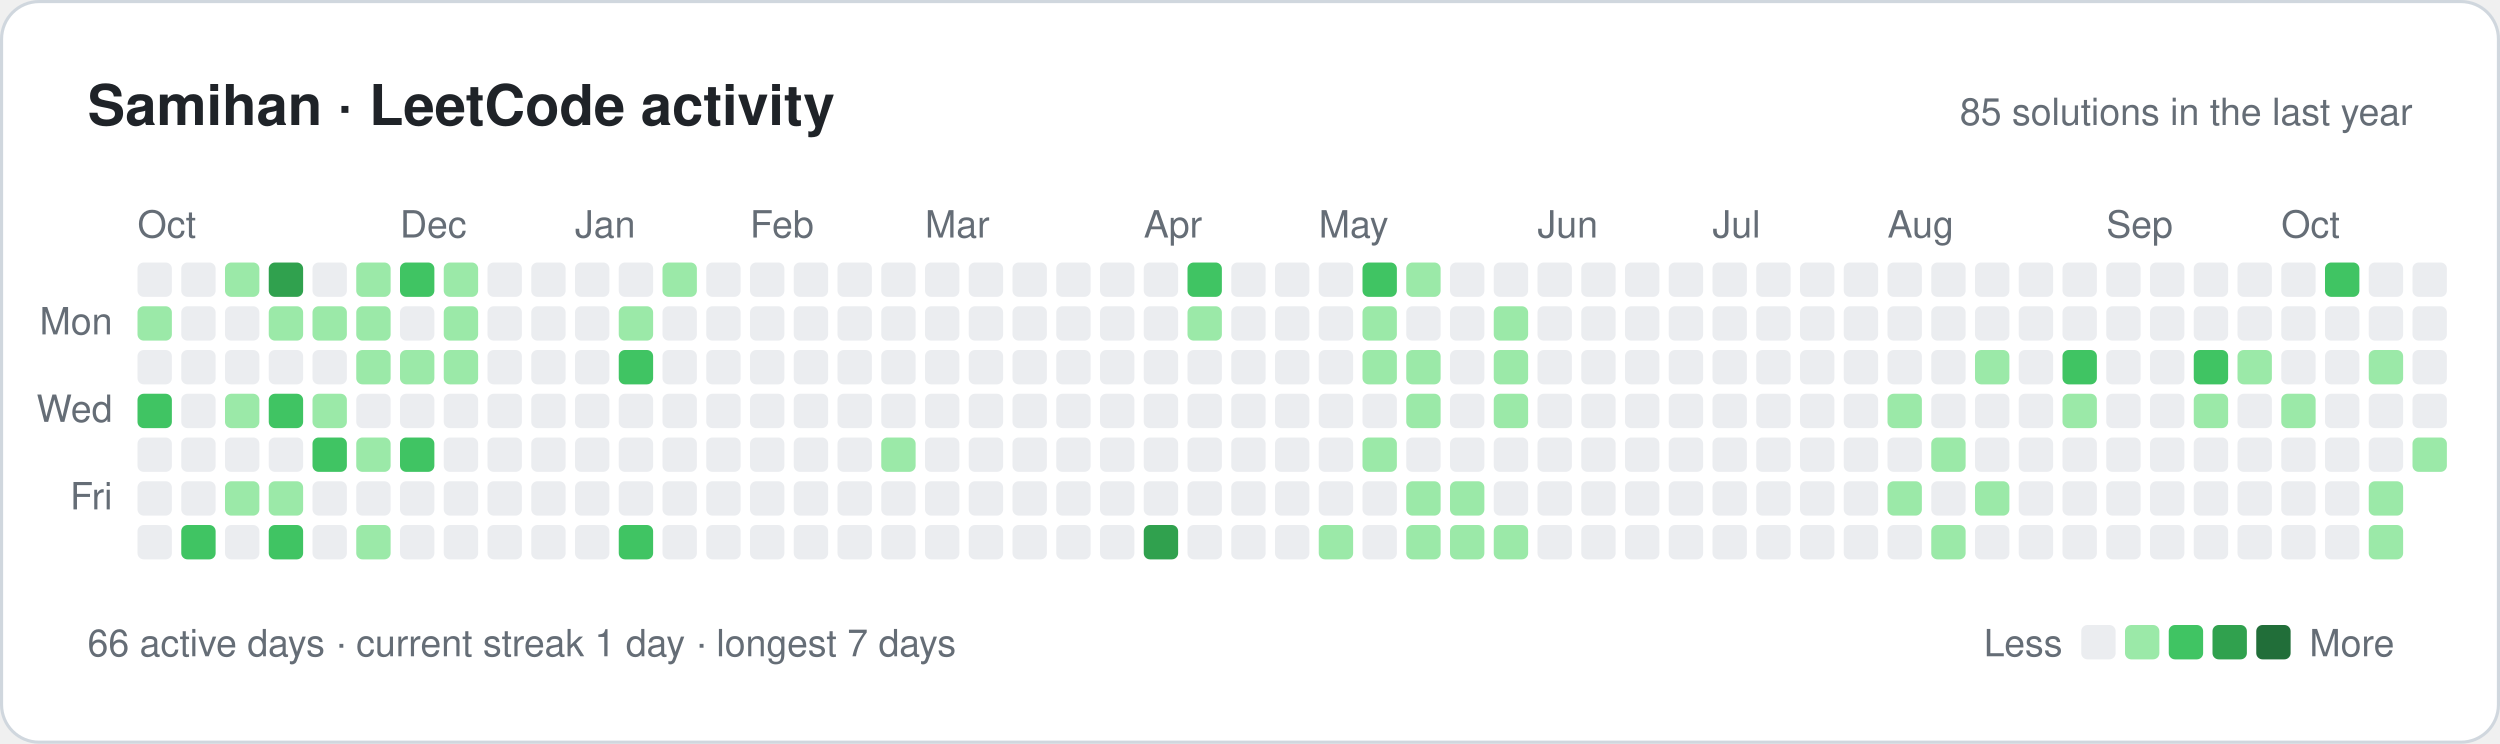
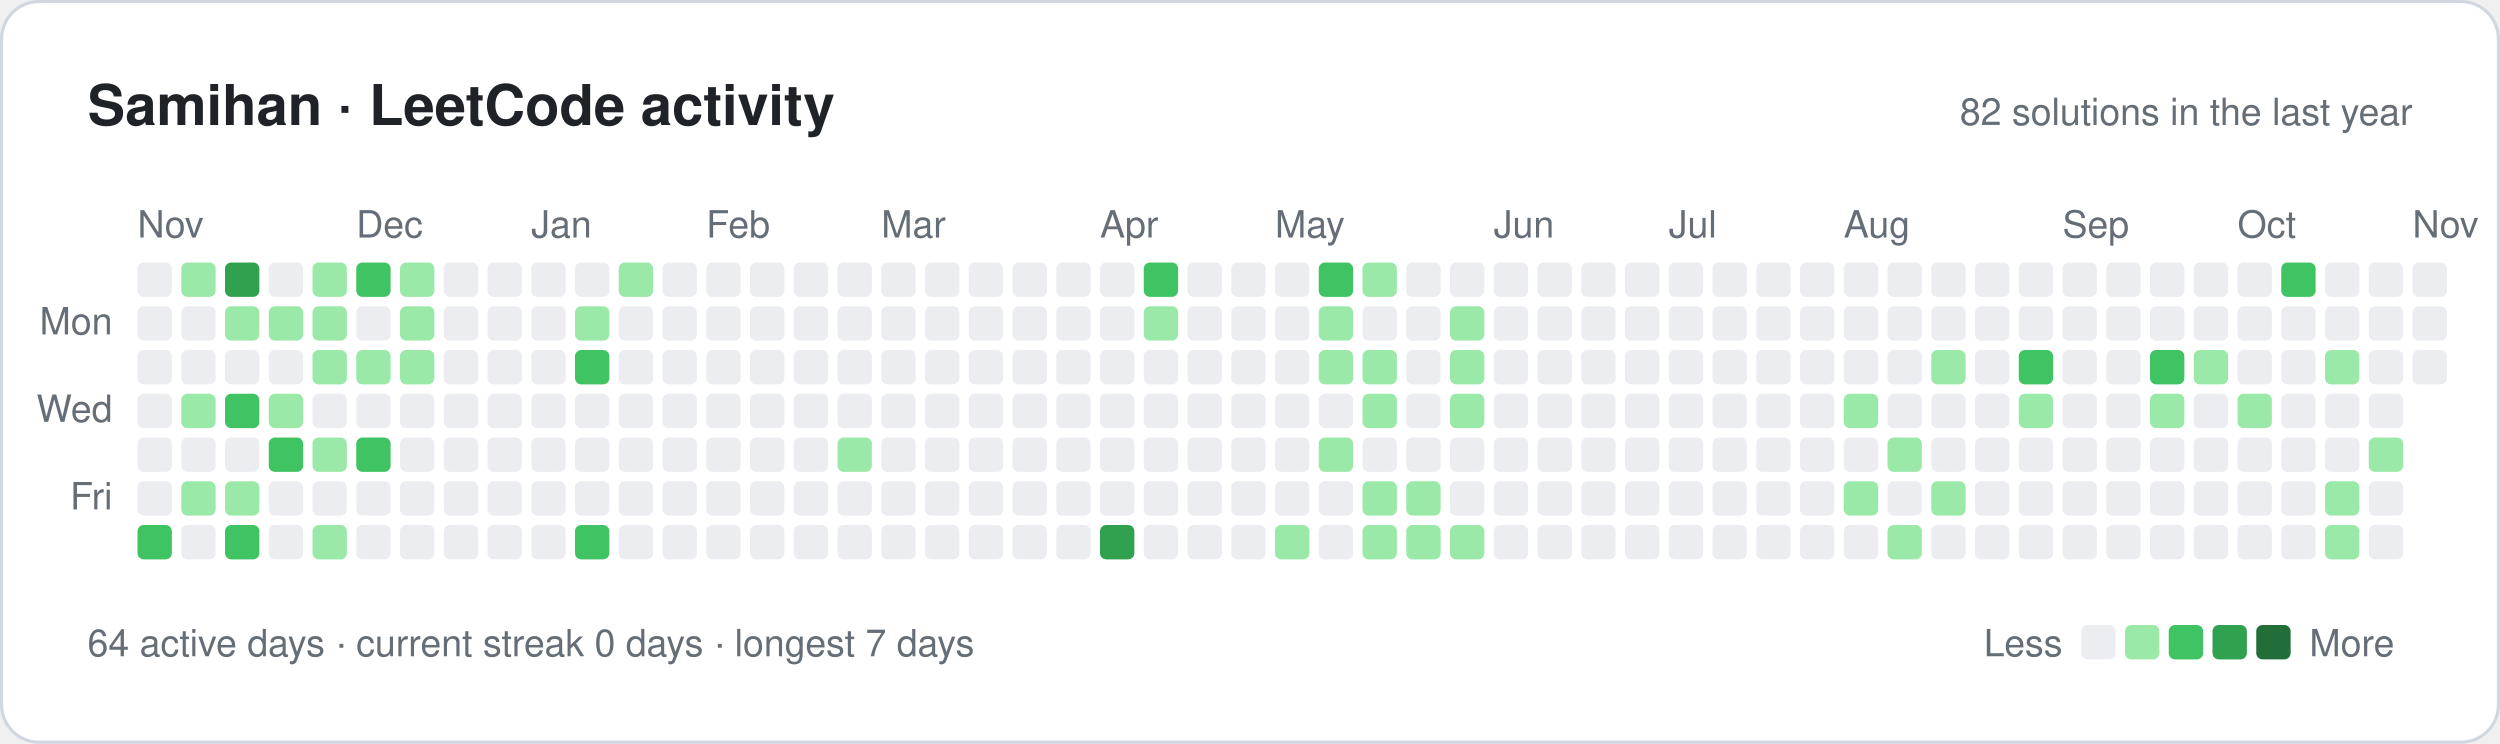
<svg xmlns="http://www.w3.org/2000/svg" width="800" height="238" viewBox="0 0 800 238" font-family="-apple-system,BlinkMacSystemFont,'Segoe UI',Helvetica,Arial,sans-serif" role="img" aria-labelledby="t">
  <style>
.bg{fill:#ffffff;stroke:#d0d7de}.title{fill:#1f2328;font-size:18px;font-weight:600}.muted{fill:#656d76;font-size:12px}
.label{fill:#1f2328;font-size:13px;font-weight:600}.value{fill:#1f2328;font-size:22px;font-weight:700}.value-sm{fill:#1f2328;font-size:14px;font-weight:700}
.total{fill:#1f2328;font-size:30px;font-weight:700}.track{fill:#eaeef2}.ring-track{stroke:#eaeef2}.divider{stroke:#d0d7de}.grid{stroke:#d0d7de;fill:none}
@media (prefers-color-scheme: dark){.bg{fill:#0d1117;stroke:#30363d}.title,.label,.value,.value-sm,.total{fill:#e6edf3}.muted{fill:#8b949e}.track{fill:#21262d}.ring-track{stroke:#21262d}.divider{stroke:#30363d}.grid{stroke:#30363d}}
@keyframes ls-fade{from{opacity:0;transform:translateY(6px)}to{opacity:1;transform:none}}
@keyframes ls-grow{from{transform:scaleX(0)}to{transform:scaleX(1)}}
@keyframes ls-pop{from{opacity:0;transform:scale(.2)}to{opacity:1;transform:scale(1)}}
@keyframes ls-pulse{0%,100%{opacity:1}50%{opacity:.3}}
.fade{animation:ls-fade .6s ease-out both}
.grow{transform-box:fill-box;transform-origin:left center;animation:ls-grow .9s cubic-bezier(.2,.7,.3,1) both}
.pulse{animation:ls-pulse 1.8s ease-in-out infinite}
.d1{animation-delay:0.12s}
.d2{animation-delay:0.24s}
.d3{animation-delay:0.36s}
.d4{animation-delay:0.48s}
.d5{animation-delay:0.60s}
.d6{animation-delay:0.72s}
.d7{animation-delay:0.84s}
.d8{animation-delay:0.96s}
@media (prefers-reduced-motion: reduce){*{animation:none!important}}
.h0{fill:#ebedf0}.h1{fill:#9be9a8}.h2{fill:#40c463}.h3{fill:#30a14e}.h4{fill:#216e39}
@media (prefers-color-scheme: dark){.h0{fill:#161b22}.h1{fill:#0e4429}.h2{fill:#006d32}.h3{fill:#26a641}.h4{fill:#39d353}}
</style>
  <rect x="0.5" y="0.5" width="799" height="237" rx="12" class="bg" />
  <g class="fade">
    <text x="28" y="40" class="title">Samihan · LeetCode activity</text>
-     <text x="772" y="40" class="muted" text-anchor="end">85 solutions in the last year</text>
+     <text x="772" y="40" class="muted" text-anchor="end">82 solutions in the last year</text>
  </g>
-   <text x="44" y="76" class="muted" font-size="11">Oct</text>
-   <text x="128" y="76" class="muted" font-size="11">Dec</text>
-   <text x="184" y="76" class="muted" font-size="11">Jan</text>
-   <text x="240" y="76" class="muted" font-size="11">Feb</text>
-   <text x="296" y="76" class="muted" font-size="11">Mar</text>
-   <text x="366" y="76" class="muted" font-size="11">Apr</text>
-   <text x="422" y="76" class="muted" font-size="11">May</text>
-   <text x="492" y="76" class="muted" font-size="11">Jun</text>
-   <text x="548" y="76" class="muted" font-size="11">Jul</text>
-   <text x="604" y="76" class="muted" font-size="11">Aug</text>
-   <text x="674" y="76" class="muted" font-size="11">Sep</text>
-   <text x="730" y="76" class="muted" font-size="11">Oct</text>
+   <text x="44" y="76" class="muted" font-size="11">Nov</text>
+   <text x="114" y="76" class="muted" font-size="11">Dec</text>
+   <text x="170" y="76" class="muted" font-size="11">Jan</text>
+   <text x="226" y="76" class="muted" font-size="11">Feb</text>
+   <text x="282" y="76" class="muted" font-size="11">Mar</text>
+   <text x="352" y="76" class="muted" font-size="11">Apr</text>
+   <text x="408" y="76" class="muted" font-size="11">May</text>
+   <text x="478" y="76" class="muted" font-size="11">Jun</text>
+   <text x="534" y="76" class="muted" font-size="11">Jul</text>
+   <text x="590" y="76" class="muted" font-size="11">Aug</text>
+   <text x="660" y="76" class="muted" font-size="11">Sep</text>
+   <text x="716" y="76" class="muted" font-size="11">Oct</text>
+   <text x="772" y="76" class="muted" font-size="11">Nov</text>
  <text x="36" y="107" class="muted" font-size="10" text-anchor="end">Mon</text>
  <text x="36" y="135" class="muted" font-size="10" text-anchor="end">Wed</text>
  <text x="36" y="163" class="muted" font-size="10" text-anchor="end">Fri</text>
  <g class="fade d1">
    <rect x="44" y="84" width="11" height="11" rx="2" class="h0" />
-     <rect x="44" y="98" width="11" height="11" rx="2" class="h1" />
+     <rect x="44" y="98" width="11" height="11" rx="2" class="h0" />
    <rect x="44" y="112" width="11" height="11" rx="2" class="h0" />
-     <rect x="44" y="126" width="11" height="11" rx="2" class="h2" />
+     <rect x="44" y="126" width="11" height="11" rx="2" class="h0" />
    <rect x="44" y="140" width="11" height="11" rx="2" class="h0" />
    <rect x="44" y="154" width="11" height="11" rx="2" class="h0" />
-     <rect x="44" y="168" width="11" height="11" rx="2" class="h0" />
-     <rect x="58" y="84" width="11" height="11" rx="2" class="h0" />
+     <rect x="44" y="168" width="11" height="11" rx="2" class="h2" />
+     <rect x="58" y="84" width="11" height="11" rx="2" class="h1" />
    <rect x="58" y="98" width="11" height="11" rx="2" class="h0" />
    <rect x="58" y="112" width="11" height="11" rx="2" class="h0" />
-     <rect x="58" y="126" width="11" height="11" rx="2" class="h0" />
+     <rect x="58" y="126" width="11" height="11" rx="2" class="h1" />
    <rect x="58" y="140" width="11" height="11" rx="2" class="h0" />
-     <rect x="58" y="154" width="11" height="11" rx="2" class="h0" />
-     <rect x="58" y="168" width="11" height="11" rx="2" class="h2" />
-     <rect x="72" y="84" width="11" height="11" rx="2" class="h1" />
-     <rect x="72" y="98" width="11" height="11" rx="2" class="h0" />
+     <rect x="58" y="154" width="11" height="11" rx="2" class="h1" />
+     <rect x="58" y="168" width="11" height="11" rx="2" class="h0" />
+     <rect x="72" y="84" width="11" height="11" rx="2" class="h3" />
+     <rect x="72" y="98" width="11" height="11" rx="2" class="h1" />
    <rect x="72" y="112" width="11" height="11" rx="2" class="h0" />
-     <rect x="72" y="126" width="11" height="11" rx="2" class="h1" />
+     <rect x="72" y="126" width="11" height="11" rx="2" class="h2" />
    <rect x="72" y="140" width="11" height="11" rx="2" class="h0" />
    <rect x="72" y="154" width="11" height="11" rx="2" class="h1" />
-     <rect x="72" y="168" width="11" height="11" rx="2" class="h0" />
-     <rect x="86" y="84" width="11" height="11" rx="2" class="h3" />
+     <rect x="72" y="168" width="11" height="11" rx="2" class="h2" />
+     <rect x="86" y="84" width="11" height="11" rx="2" class="h0" />
    <rect x="86" y="98" width="11" height="11" rx="2" class="h1" />
    <rect x="86" y="112" width="11" height="11" rx="2" class="h0" />
-     <rect x="86" y="126" width="11" height="11" rx="2" class="h2" />
-     <rect x="86" y="140" width="11" height="11" rx="2" class="h0" />
-     <rect x="86" y="154" width="11" height="11" rx="2" class="h1" />
-     <rect x="86" y="168" width="11" height="11" rx="2" class="h2" />
-     <rect x="100" y="84" width="11" height="11" rx="2" class="h0" />
+     <rect x="86" y="126" width="11" height="11" rx="2" class="h1" />
+     <rect x="86" y="140" width="11" height="11" rx="2" class="h2" />
+     <rect x="86" y="154" width="11" height="11" rx="2" class="h0" />
+     <rect x="86" y="168" width="11" height="11" rx="2" class="h0" />
+     <rect x="100" y="84" width="11" height="11" rx="2" class="h1" />
    <rect x="100" y="98" width="11" height="11" rx="2" class="h1" />
-     <rect x="100" y="112" width="11" height="11" rx="2" class="h0" />
-     <rect x="100" y="126" width="11" height="11" rx="2" class="h1" />
-     <rect x="100" y="140" width="11" height="11" rx="2" class="h2" />
+     <rect x="100" y="112" width="11" height="11" rx="2" class="h1" />
+     <rect x="100" y="126" width="11" height="11" rx="2" class="h0" />
+     <rect x="100" y="140" width="11" height="11" rx="2" class="h1" />
    <rect x="100" y="154" width="11" height="11" rx="2" class="h0" />
-     <rect x="100" y="168" width="11" height="11" rx="2" class="h0" />
-     <rect x="114" y="84" width="11" height="11" rx="2" class="h1" />
-     <rect x="114" y="98" width="11" height="11" rx="2" class="h1" />
+     <rect x="100" y="168" width="11" height="11" rx="2" class="h1" />
+     <rect x="114" y="84" width="11" height="11" rx="2" class="h2" />
+     <rect x="114" y="98" width="11" height="11" rx="2" class="h0" />
    <rect x="114" y="112" width="11" height="11" rx="2" class="h1" />
    <rect x="114" y="126" width="11" height="11" rx="2" class="h0" />
-     <rect x="114" y="140" width="11" height="11" rx="2" class="h1" />
+     <rect x="114" y="140" width="11" height="11" rx="2" class="h2" />
    <rect x="114" y="154" width="11" height="11" rx="2" class="h0" />
-     <rect x="114" y="168" width="11" height="11" rx="2" class="h1" />
-     <rect x="128" y="84" width="11" height="11" rx="2" class="h2" />
-     <rect x="128" y="98" width="11" height="11" rx="2" class="h0" />
+     <rect x="114" y="168" width="11" height="11" rx="2" class="h0" />
+     <rect x="128" y="84" width="11" height="11" rx="2" class="h1" />
+     <rect x="128" y="98" width="11" height="11" rx="2" class="h1" />
    <rect x="128" y="112" width="11" height="11" rx="2" class="h1" />
    <rect x="128" y="126" width="11" height="11" rx="2" class="h0" />
-     <rect x="128" y="140" width="11" height="11" rx="2" class="h2" />
+     <rect x="128" y="140" width="11" height="11" rx="2" class="h0" />
    <rect x="128" y="154" width="11" height="11" rx="2" class="h0" />
    <rect x="128" y="168" width="11" height="11" rx="2" class="h0" />
-     <rect x="142" y="84" width="11" height="11" rx="2" class="h1" />
-     <rect x="142" y="98" width="11" height="11" rx="2" class="h1" />
-     <rect x="142" y="112" width="11" height="11" rx="2" class="h1" />
+     <rect x="142" y="84" width="11" height="11" rx="2" class="h0" />
+     <rect x="142" y="98" width="11" height="11" rx="2" class="h0" />
+     <rect x="142" y="112" width="11" height="11" rx="2" class="h0" />
    <rect x="142" y="126" width="11" height="11" rx="2" class="h0" />
    <rect x="142" y="140" width="11" height="11" rx="2" class="h0" />
    <rect x="142" y="154" width="11" height="11" rx="2" class="h0" />
    <rect x="142" y="168" width="11" height="11" rx="2" class="h0" />
    <rect x="156" y="84" width="11" height="11" rx="2" class="h0" />
    <rect x="156" y="98" width="11" height="11" rx="2" class="h0" />
    <rect x="156" y="112" width="11" height="11" rx="2" class="h0" />
    <rect x="156" y="126" width="11" height="11" rx="2" class="h0" />
    <rect x="156" y="140" width="11" height="11" rx="2" class="h0" />
    <rect x="156" y="154" width="11" height="11" rx="2" class="h0" />
    <rect x="156" y="168" width="11" height="11" rx="2" class="h0" />
    <rect x="170" y="84" width="11" height="11" rx="2" class="h0" />
    <rect x="170" y="98" width="11" height="11" rx="2" class="h0" />
    <rect x="170" y="112" width="11" height="11" rx="2" class="h0" />
    <rect x="170" y="126" width="11" height="11" rx="2" class="h0" />
    <rect x="170" y="140" width="11" height="11" rx="2" class="h0" />
    <rect x="170" y="154" width="11" height="11" rx="2" class="h0" />
    <rect x="170" y="168" width="11" height="11" rx="2" class="h0" />
    <rect x="184" y="84" width="11" height="11" rx="2" class="h0" />
-     <rect x="184" y="98" width="11" height="11" rx="2" class="h0" />
-     <rect x="184" y="112" width="11" height="11" rx="2" class="h0" />
+     <rect x="184" y="98" width="11" height="11" rx="2" class="h1" />
+     <rect x="184" y="112" width="11" height="11" rx="2" class="h2" />
    <rect x="184" y="126" width="11" height="11" rx="2" class="h0" />
    <rect x="184" y="140" width="11" height="11" rx="2" class="h0" />
    <rect x="184" y="154" width="11" height="11" rx="2" class="h0" />
-     <rect x="184" y="168" width="11" height="11" rx="2" class="h0" />
-     <rect x="198" y="84" width="11" height="11" rx="2" class="h0" />
-     <rect x="198" y="98" width="11" height="11" rx="2" class="h1" />
-     <rect x="198" y="112" width="11" height="11" rx="2" class="h2" />
+     <rect x="184" y="168" width="11" height="11" rx="2" class="h2" />
+     <rect x="198" y="84" width="11" height="11" rx="2" class="h1" />
+     <rect x="198" y="98" width="11" height="11" rx="2" class="h0" />
+     <rect x="198" y="112" width="11" height="11" rx="2" class="h0" />
    <rect x="198" y="126" width="11" height="11" rx="2" class="h0" />
    <rect x="198" y="140" width="11" height="11" rx="2" class="h0" />
    <rect x="198" y="154" width="11" height="11" rx="2" class="h0" />
-     <rect x="198" y="168" width="11" height="11" rx="2" class="h2" />
-     <rect x="212" y="84" width="11" height="11" rx="2" class="h1" />
+     <rect x="198" y="168" width="11" height="11" rx="2" class="h0" />
+     <rect x="212" y="84" width="11" height="11" rx="2" class="h0" />
    <rect x="212" y="98" width="11" height="11" rx="2" class="h0" />
    <rect x="212" y="112" width="11" height="11" rx="2" class="h0" />
    <rect x="212" y="126" width="11" height="11" rx="2" class="h0" />
    <rect x="212" y="140" width="11" height="11" rx="2" class="h0" />
    <rect x="212" y="154" width="11" height="11" rx="2" class="h0" />
    <rect x="212" y="168" width="11" height="11" rx="2" class="h0" />
    <rect x="226" y="84" width="11" height="11" rx="2" class="h0" />
    <rect x="226" y="98" width="11" height="11" rx="2" class="h0" />
    <rect x="226" y="112" width="11" height="11" rx="2" class="h0" />
    <rect x="226" y="126" width="11" height="11" rx="2" class="h0" />
    <rect x="226" y="140" width="11" height="11" rx="2" class="h0" />
    <rect x="226" y="154" width="11" height="11" rx="2" class="h0" />
    <rect x="226" y="168" width="11" height="11" rx="2" class="h0" />
    <rect x="240" y="84" width="11" height="11" rx="2" class="h0" />
    <rect x="240" y="98" width="11" height="11" rx="2" class="h0" />
    <rect x="240" y="112" width="11" height="11" rx="2" class="h0" />
    <rect x="240" y="126" width="11" height="11" rx="2" class="h0" />
    <rect x="240" y="140" width="11" height="11" rx="2" class="h0" />
    <rect x="240" y="154" width="11" height="11" rx="2" class="h0" />
    <rect x="240" y="168" width="11" height="11" rx="2" class="h0" />
    <rect x="254" y="84" width="11" height="11" rx="2" class="h0" />
    <rect x="254" y="98" width="11" height="11" rx="2" class="h0" />
    <rect x="254" y="112" width="11" height="11" rx="2" class="h0" />
    <rect x="254" y="126" width="11" height="11" rx="2" class="h0" />
    <rect x="254" y="140" width="11" height="11" rx="2" class="h0" />
    <rect x="254" y="154" width="11" height="11" rx="2" class="h0" />
    <rect x="254" y="168" width="11" height="11" rx="2" class="h0" />
    <rect x="268" y="84" width="11" height="11" rx="2" class="h0" />
    <rect x="268" y="98" width="11" height="11" rx="2" class="h0" />
    <rect x="268" y="112" width="11" height="11" rx="2" class="h0" />
    <rect x="268" y="126" width="11" height="11" rx="2" class="h0" />
-     <rect x="268" y="140" width="11" height="11" rx="2" class="h0" />
+     <rect x="268" y="140" width="11" height="11" rx="2" class="h1" />
    <rect x="268" y="154" width="11" height="11" rx="2" class="h0" />
    <rect x="268" y="168" width="11" height="11" rx="2" class="h0" />
    <rect x="282" y="84" width="11" height="11" rx="2" class="h0" />
    <rect x="282" y="98" width="11" height="11" rx="2" class="h0" />
    <rect x="282" y="112" width="11" height="11" rx="2" class="h0" />
    <rect x="282" y="126" width="11" height="11" rx="2" class="h0" />
-     <rect x="282" y="140" width="11" height="11" rx="2" class="h1" />
+     <rect x="282" y="140" width="11" height="11" rx="2" class="h0" />
    <rect x="282" y="154" width="11" height="11" rx="2" class="h0" />
    <rect x="282" y="168" width="11" height="11" rx="2" class="h0" />
    <rect x="296" y="84" width="11" height="11" rx="2" class="h0" />
    <rect x="296" y="98" width="11" height="11" rx="2" class="h0" />
    <rect x="296" y="112" width="11" height="11" rx="2" class="h0" />
    <rect x="296" y="126" width="11" height="11" rx="2" class="h0" />
    <rect x="296" y="140" width="11" height="11" rx="2" class="h0" />
    <rect x="296" y="154" width="11" height="11" rx="2" class="h0" />
    <rect x="296" y="168" width="11" height="11" rx="2" class="h0" />
    <rect x="310" y="84" width="11" height="11" rx="2" class="h0" />
    <rect x="310" y="98" width="11" height="11" rx="2" class="h0" />
    <rect x="310" y="112" width="11" height="11" rx="2" class="h0" />
    <rect x="310" y="126" width="11" height="11" rx="2" class="h0" />
    <rect x="310" y="140" width="11" height="11" rx="2" class="h0" />
    <rect x="310" y="154" width="11" height="11" rx="2" class="h0" />
    <rect x="310" y="168" width="11" height="11" rx="2" class="h0" />
    <rect x="324" y="84" width="11" height="11" rx="2" class="h0" />
    <rect x="324" y="98" width="11" height="11" rx="2" class="h0" />
    <rect x="324" y="112" width="11" height="11" rx="2" class="h0" />
    <rect x="324" y="126" width="11" height="11" rx="2" class="h0" />
    <rect x="324" y="140" width="11" height="11" rx="2" class="h0" />
    <rect x="324" y="154" width="11" height="11" rx="2" class="h0" />
    <rect x="324" y="168" width="11" height="11" rx="2" class="h0" />
    <rect x="338" y="84" width="11" height="11" rx="2" class="h0" />
    <rect x="338" y="98" width="11" height="11" rx="2" class="h0" />
    <rect x="338" y="112" width="11" height="11" rx="2" class="h0" />
    <rect x="338" y="126" width="11" height="11" rx="2" class="h0" />
    <rect x="338" y="140" width="11" height="11" rx="2" class="h0" />
    <rect x="338" y="154" width="11" height="11" rx="2" class="h0" />
    <rect x="338" y="168" width="11" height="11" rx="2" class="h0" />
    <rect x="352" y="84" width="11" height="11" rx="2" class="h0" />
    <rect x="352" y="98" width="11" height="11" rx="2" class="h0" />
    <rect x="352" y="112" width="11" height="11" rx="2" class="h0" />
    <rect x="352" y="126" width="11" height="11" rx="2" class="h0" />
    <rect x="352" y="140" width="11" height="11" rx="2" class="h0" />
    <rect x="352" y="154" width="11" height="11" rx="2" class="h0" />
-     <rect x="352" y="168" width="11" height="11" rx="2" class="h0" />
-     <rect x="366" y="84" width="11" height="11" rx="2" class="h0" />
-     <rect x="366" y="98" width="11" height="11" rx="2" class="h0" />
+     <rect x="352" y="168" width="11" height="11" rx="2" class="h3" />
+     <rect x="366" y="84" width="11" height="11" rx="2" class="h2" />
+     <rect x="366" y="98" width="11" height="11" rx="2" class="h1" />
    <rect x="366" y="112" width="11" height="11" rx="2" class="h0" />
    <rect x="366" y="126" width="11" height="11" rx="2" class="h0" />
    <rect x="366" y="140" width="11" height="11" rx="2" class="h0" />
    <rect x="366" y="154" width="11" height="11" rx="2" class="h0" />
-     <rect x="366" y="168" width="11" height="11" rx="2" class="h3" />
-     <rect x="380" y="84" width="11" height="11" rx="2" class="h2" />
-     <rect x="380" y="98" width="11" height="11" rx="2" class="h1" />
+     <rect x="366" y="168" width="11" height="11" rx="2" class="h0" />
+     <rect x="380" y="84" width="11" height="11" rx="2" class="h0" />
+     <rect x="380" y="98" width="11" height="11" rx="2" class="h0" />
    <rect x="380" y="112" width="11" height="11" rx="2" class="h0" />
    <rect x="380" y="126" width="11" height="11" rx="2" class="h0" />
    <rect x="380" y="140" width="11" height="11" rx="2" class="h0" />
    <rect x="380" y="154" width="11" height="11" rx="2" class="h0" />
    <rect x="380" y="168" width="11" height="11" rx="2" class="h0" />
    <rect x="394" y="84" width="11" height="11" rx="2" class="h0" />
    <rect x="394" y="98" width="11" height="11" rx="2" class="h0" />
    <rect x="394" y="112" width="11" height="11" rx="2" class="h0" />
    <rect x="394" y="126" width="11" height="11" rx="2" class="h0" />
    <rect x="394" y="140" width="11" height="11" rx="2" class="h0" />
    <rect x="394" y="154" width="11" height="11" rx="2" class="h0" />
    <rect x="394" y="168" width="11" height="11" rx="2" class="h0" />
    <rect x="408" y="84" width="11" height="11" rx="2" class="h0" />
    <rect x="408" y="98" width="11" height="11" rx="2" class="h0" />
    <rect x="408" y="112" width="11" height="11" rx="2" class="h0" />
    <rect x="408" y="126" width="11" height="11" rx="2" class="h0" />
    <rect x="408" y="140" width="11" height="11" rx="2" class="h0" />
    <rect x="408" y="154" width="11" height="11" rx="2" class="h0" />
-     <rect x="408" y="168" width="11" height="11" rx="2" class="h0" />
-     <rect x="422" y="84" width="11" height="11" rx="2" class="h0" />
-     <rect x="422" y="98" width="11" height="11" rx="2" class="h0" />
-     <rect x="422" y="112" width="11" height="11" rx="2" class="h0" />
+     <rect x="408" y="168" width="11" height="11" rx="2" class="h1" />
+     <rect x="422" y="84" width="11" height="11" rx="2" class="h2" />
+     <rect x="422" y="98" width="11" height="11" rx="2" class="h1" />
+     <rect x="422" y="112" width="11" height="11" rx="2" class="h1" />
    <rect x="422" y="126" width="11" height="11" rx="2" class="h0" />
-     <rect x="422" y="140" width="11" height="11" rx="2" class="h0" />
+     <rect x="422" y="140" width="11" height="11" rx="2" class="h1" />
    <rect x="422" y="154" width="11" height="11" rx="2" class="h0" />
-     <rect x="422" y="168" width="11" height="11" rx="2" class="h1" />
-     <rect x="436" y="84" width="11" height="11" rx="2" class="h2" />
-     <rect x="436" y="98" width="11" height="11" rx="2" class="h1" />
+     <rect x="422" y="168" width="11" height="11" rx="2" class="h0" />
+     <rect x="436" y="84" width="11" height="11" rx="2" class="h1" />
+     <rect x="436" y="98" width="11" height="11" rx="2" class="h0" />
    <rect x="436" y="112" width="11" height="11" rx="2" class="h1" />
-     <rect x="436" y="126" width="11" height="11" rx="2" class="h0" />
-     <rect x="436" y="140" width="11" height="11" rx="2" class="h1" />
-     <rect x="436" y="154" width="11" height="11" rx="2" class="h0" />
-     <rect x="436" y="168" width="11" height="11" rx="2" class="h0" />
-     <rect x="450" y="84" width="11" height="11" rx="2" class="h1" />
+     <rect x="436" y="126" width="11" height="11" rx="2" class="h1" />
+     <rect x="436" y="140" width="11" height="11" rx="2" class="h0" />
+     <rect x="436" y="154" width="11" height="11" rx="2" class="h1" />
+     <rect x="436" y="168" width="11" height="11" rx="2" class="h1" />
+     <rect x="450" y="84" width="11" height="11" rx="2" class="h0" />
    <rect x="450" y="98" width="11" height="11" rx="2" class="h0" />
-     <rect x="450" y="112" width="11" height="11" rx="2" class="h1" />
-     <rect x="450" y="126" width="11" height="11" rx="2" class="h1" />
+     <rect x="450" y="112" width="11" height="11" rx="2" class="h0" />
+     <rect x="450" y="126" width="11" height="11" rx="2" class="h0" />
    <rect x="450" y="140" width="11" height="11" rx="2" class="h0" />
    <rect x="450" y="154" width="11" height="11" rx="2" class="h1" />
    <rect x="450" y="168" width="11" height="11" rx="2" class="h1" />
    <rect x="464" y="84" width="11" height="11" rx="2" class="h0" />
-     <rect x="464" y="98" width="11" height="11" rx="2" class="h0" />
-     <rect x="464" y="112" width="11" height="11" rx="2" class="h0" />
-     <rect x="464" y="126" width="11" height="11" rx="2" class="h0" />
+     <rect x="464" y="98" width="11" height="11" rx="2" class="h1" />
+     <rect x="464" y="112" width="11" height="11" rx="2" class="h1" />
+     <rect x="464" y="126" width="11" height="11" rx="2" class="h1" />
    <rect x="464" y="140" width="11" height="11" rx="2" class="h0" />
-     <rect x="464" y="154" width="11" height="11" rx="2" class="h1" />
+     <rect x="464" y="154" width="11" height="11" rx="2" class="h0" />
    <rect x="464" y="168" width="11" height="11" rx="2" class="h1" />
    <rect x="478" y="84" width="11" height="11" rx="2" class="h0" />
-     <rect x="478" y="98" width="11" height="11" rx="2" class="h1" />
-     <rect x="478" y="112" width="11" height="11" rx="2" class="h1" />
-     <rect x="478" y="126" width="11" height="11" rx="2" class="h1" />
+     <rect x="478" y="98" width="11" height="11" rx="2" class="h0" />
+     <rect x="478" y="112" width="11" height="11" rx="2" class="h0" />
+     <rect x="478" y="126" width="11" height="11" rx="2" class="h0" />
    <rect x="478" y="140" width="11" height="11" rx="2" class="h0" />
    <rect x="478" y="154" width="11" height="11" rx="2" class="h0" />
-     <rect x="478" y="168" width="11" height="11" rx="2" class="h1" />
+     <rect x="478" y="168" width="11" height="11" rx="2" class="h0" />
    <rect x="492" y="84" width="11" height="11" rx="2" class="h0" />
    <rect x="492" y="98" width="11" height="11" rx="2" class="h0" />
    <rect x="492" y="112" width="11" height="11" rx="2" class="h0" />
    <rect x="492" y="126" width="11" height="11" rx="2" class="h0" />
    <rect x="492" y="140" width="11" height="11" rx="2" class="h0" />
    <rect x="492" y="154" width="11" height="11" rx="2" class="h0" />
    <rect x="492" y="168" width="11" height="11" rx="2" class="h0" />
    <rect x="506" y="84" width="11" height="11" rx="2" class="h0" />
    <rect x="506" y="98" width="11" height="11" rx="2" class="h0" />
    <rect x="506" y="112" width="11" height="11" rx="2" class="h0" />
    <rect x="506" y="126" width="11" height="11" rx="2" class="h0" />
    <rect x="506" y="140" width="11" height="11" rx="2" class="h0" />
    <rect x="506" y="154" width="11" height="11" rx="2" class="h0" />
    <rect x="506" y="168" width="11" height="11" rx="2" class="h0" />
    <rect x="520" y="84" width="11" height="11" rx="2" class="h0" />
    <rect x="520" y="98" width="11" height="11" rx="2" class="h0" />
    <rect x="520" y="112" width="11" height="11" rx="2" class="h0" />
    <rect x="520" y="126" width="11" height="11" rx="2" class="h0" />
    <rect x="520" y="140" width="11" height="11" rx="2" class="h0" />
    <rect x="520" y="154" width="11" height="11" rx="2" class="h0" />
    <rect x="520" y="168" width="11" height="11" rx="2" class="h0" />
    <rect x="534" y="84" width="11" height="11" rx="2" class="h0" />
    <rect x="534" y="98" width="11" height="11" rx="2" class="h0" />
    <rect x="534" y="112" width="11" height="11" rx="2" class="h0" />
    <rect x="534" y="126" width="11" height="11" rx="2" class="h0" />
    <rect x="534" y="140" width="11" height="11" rx="2" class="h0" />
    <rect x="534" y="154" width="11" height="11" rx="2" class="h0" />
    <rect x="534" y="168" width="11" height="11" rx="2" class="h0" />
    <rect x="548" y="84" width="11" height="11" rx="2" class="h0" />
    <rect x="548" y="98" width="11" height="11" rx="2" class="h0" />
    <rect x="548" y="112" width="11" height="11" rx="2" class="h0" />
    <rect x="548" y="126" width="11" height="11" rx="2" class="h0" />
    <rect x="548" y="140" width="11" height="11" rx="2" class="h0" />
    <rect x="548" y="154" width="11" height="11" rx="2" class="h0" />
    <rect x="548" y="168" width="11" height="11" rx="2" class="h0" />
    <rect x="562" y="84" width="11" height="11" rx="2" class="h0" />
    <rect x="562" y="98" width="11" height="11" rx="2" class="h0" />
    <rect x="562" y="112" width="11" height="11" rx="2" class="h0" />
    <rect x="562" y="126" width="11" height="11" rx="2" class="h0" />
    <rect x="562" y="140" width="11" height="11" rx="2" class="h0" />
    <rect x="562" y="154" width="11" height="11" rx="2" class="h0" />
    <rect x="562" y="168" width="11" height="11" rx="2" class="h0" />
    <rect x="576" y="84" width="11" height="11" rx="2" class="h0" />
    <rect x="576" y="98" width="11" height="11" rx="2" class="h0" />
    <rect x="576" y="112" width="11" height="11" rx="2" class="h0" />
    <rect x="576" y="126" width="11" height="11" rx="2" class="h0" />
    <rect x="576" y="140" width="11" height="11" rx="2" class="h0" />
    <rect x="576" y="154" width="11" height="11" rx="2" class="h0" />
    <rect x="576" y="168" width="11" height="11" rx="2" class="h0" />
    <rect x="590" y="84" width="11" height="11" rx="2" class="h0" />
    <rect x="590" y="98" width="11" height="11" rx="2" class="h0" />
    <rect x="590" y="112" width="11" height="11" rx="2" class="h0" />
-     <rect x="590" y="126" width="11" height="11" rx="2" class="h0" />
+     <rect x="590" y="126" width="11" height="11" rx="2" class="h1" />
    <rect x="590" y="140" width="11" height="11" rx="2" class="h0" />
-     <rect x="590" y="154" width="11" height="11" rx="2" class="h0" />
+     <rect x="590" y="154" width="11" height="11" rx="2" class="h1" />
    <rect x="590" y="168" width="11" height="11" rx="2" class="h0" />
    <rect x="604" y="84" width="11" height="11" rx="2" class="h0" />
    <rect x="604" y="98" width="11" height="11" rx="2" class="h0" />
    <rect x="604" y="112" width="11" height="11" rx="2" class="h0" />
-     <rect x="604" y="126" width="11" height="11" rx="2" class="h1" />
-     <rect x="604" y="140" width="11" height="11" rx="2" class="h0" />
-     <rect x="604" y="154" width="11" height="11" rx="2" class="h1" />
-     <rect x="604" y="168" width="11" height="11" rx="2" class="h0" />
+     <rect x="604" y="126" width="11" height="11" rx="2" class="h0" />
+     <rect x="604" y="140" width="11" height="11" rx="2" class="h1" />
+     <rect x="604" y="154" width="11" height="11" rx="2" class="h0" />
+     <rect x="604" y="168" width="11" height="11" rx="2" class="h1" />
    <rect x="618" y="84" width="11" height="11" rx="2" class="h0" />
    <rect x="618" y="98" width="11" height="11" rx="2" class="h0" />
-     <rect x="618" y="112" width="11" height="11" rx="2" class="h0" />
+     <rect x="618" y="112" width="11" height="11" rx="2" class="h1" />
    <rect x="618" y="126" width="11" height="11" rx="2" class="h0" />
-     <rect x="618" y="140" width="11" height="11" rx="2" class="h1" />
-     <rect x="618" y="154" width="11" height="11" rx="2" class="h0" />
-     <rect x="618" y="168" width="11" height="11" rx="2" class="h1" />
+     <rect x="618" y="140" width="11" height="11" rx="2" class="h0" />
+     <rect x="618" y="154" width="11" height="11" rx="2" class="h1" />
+     <rect x="618" y="168" width="11" height="11" rx="2" class="h0" />
    <rect x="632" y="84" width="11" height="11" rx="2" class="h0" />
    <rect x="632" y="98" width="11" height="11" rx="2" class="h0" />
-     <rect x="632" y="112" width="11" height="11" rx="2" class="h1" />
+     <rect x="632" y="112" width="11" height="11" rx="2" class="h0" />
    <rect x="632" y="126" width="11" height="11" rx="2" class="h0" />
    <rect x="632" y="140" width="11" height="11" rx="2" class="h0" />
-     <rect x="632" y="154" width="11" height="11" rx="2" class="h1" />
+     <rect x="632" y="154" width="11" height="11" rx="2" class="h0" />
    <rect x="632" y="168" width="11" height="11" rx="2" class="h0" />
    <rect x="646" y="84" width="11" height="11" rx="2" class="h0" />
    <rect x="646" y="98" width="11" height="11" rx="2" class="h0" />
-     <rect x="646" y="112" width="11" height="11" rx="2" class="h0" />
-     <rect x="646" y="126" width="11" height="11" rx="2" class="h0" />
+     <rect x="646" y="112" width="11" height="11" rx="2" class="h2" />
+     <rect x="646" y="126" width="11" height="11" rx="2" class="h1" />
    <rect x="646" y="140" width="11" height="11" rx="2" class="h0" />
    <rect x="646" y="154" width="11" height="11" rx="2" class="h0" />
    <rect x="646" y="168" width="11" height="11" rx="2" class="h0" />
    <rect x="660" y="84" width="11" height="11" rx="2" class="h0" />
    <rect x="660" y="98" width="11" height="11" rx="2" class="h0" />
-     <rect x="660" y="112" width="11" height="11" rx="2" class="h2" />
-     <rect x="660" y="126" width="11" height="11" rx="2" class="h1" />
+     <rect x="660" y="112" width="11" height="11" rx="2" class="h0" />
+     <rect x="660" y="126" width="11" height="11" rx="2" class="h0" />
    <rect x="660" y="140" width="11" height="11" rx="2" class="h0" />
    <rect x="660" y="154" width="11" height="11" rx="2" class="h0" />
    <rect x="660" y="168" width="11" height="11" rx="2" class="h0" />
    <rect x="674" y="84" width="11" height="11" rx="2" class="h0" />
    <rect x="674" y="98" width="11" height="11" rx="2" class="h0" />
    <rect x="674" y="112" width="11" height="11" rx="2" class="h0" />
    <rect x="674" y="126" width="11" height="11" rx="2" class="h0" />
    <rect x="674" y="140" width="11" height="11" rx="2" class="h0" />
    <rect x="674" y="154" width="11" height="11" rx="2" class="h0" />
    <rect x="674" y="168" width="11" height="11" rx="2" class="h0" />
    <rect x="688" y="84" width="11" height="11" rx="2" class="h0" />
    <rect x="688" y="98" width="11" height="11" rx="2" class="h0" />
-     <rect x="688" y="112" width="11" height="11" rx="2" class="h0" />
-     <rect x="688" y="126" width="11" height="11" rx="2" class="h0" />
+     <rect x="688" y="112" width="11" height="11" rx="2" class="h2" />
+     <rect x="688" y="126" width="11" height="11" rx="2" class="h1" />
    <rect x="688" y="140" width="11" height="11" rx="2" class="h0" />
    <rect x="688" y="154" width="11" height="11" rx="2" class="h0" />
    <rect x="688" y="168" width="11" height="11" rx="2" class="h0" />
    <rect x="702" y="84" width="11" height="11" rx="2" class="h0" />
    <rect x="702" y="98" width="11" height="11" rx="2" class="h0" />
-     <rect x="702" y="112" width="11" height="11" rx="2" class="h2" />
-     <rect x="702" y="126" width="11" height="11" rx="2" class="h1" />
+     <rect x="702" y="112" width="11" height="11" rx="2" class="h1" />
+     <rect x="702" y="126" width="11" height="11" rx="2" class="h0" />
    <rect x="702" y="140" width="11" height="11" rx="2" class="h0" />
    <rect x="702" y="154" width="11" height="11" rx="2" class="h0" />
    <rect x="702" y="168" width="11" height="11" rx="2" class="h0" />
    <rect x="716" y="84" width="11" height="11" rx="2" class="h0" />
    <rect x="716" y="98" width="11" height="11" rx="2" class="h0" />
-     <rect x="716" y="112" width="11" height="11" rx="2" class="h1" />
-     <rect x="716" y="126" width="11" height="11" rx="2" class="h0" />
+     <rect x="716" y="112" width="11" height="11" rx="2" class="h0" />
+     <rect x="716" y="126" width="11" height="11" rx="2" class="h1" />
    <rect x="716" y="140" width="11" height="11" rx="2" class="h0" />
    <rect x="716" y="154" width="11" height="11" rx="2" class="h0" />
    <rect x="716" y="168" width="11" height="11" rx="2" class="h0" />
-     <rect x="730" y="84" width="11" height="11" rx="2" class="h0" />
+     <rect x="730" y="84" width="11" height="11" rx="2" class="h2" />
    <rect x="730" y="98" width="11" height="11" rx="2" class="h0" />
    <rect x="730" y="112" width="11" height="11" rx="2" class="h0" />
-     <rect x="730" y="126" width="11" height="11" rx="2" class="h1" />
+     <rect x="730" y="126" width="11" height="11" rx="2" class="h0" />
    <rect x="730" y="140" width="11" height="11" rx="2" class="h0" />
    <rect x="730" y="154" width="11" height="11" rx="2" class="h0" />
    <rect x="730" y="168" width="11" height="11" rx="2" class="h0" />
-     <rect x="744" y="84" width="11" height="11" rx="2" class="h2" />
+     <rect x="744" y="84" width="11" height="11" rx="2" class="h0" />
    <rect x="744" y="98" width="11" height="11" rx="2" class="h0" />
-     <rect x="744" y="112" width="11" height="11" rx="2" class="h0" />
+     <rect x="744" y="112" width="11" height="11" rx="2" class="h1" />
    <rect x="744" y="126" width="11" height="11" rx="2" class="h0" />
    <rect x="744" y="140" width="11" height="11" rx="2" class="h0" />
-     <rect x="744" y="154" width="11" height="11" rx="2" class="h0" />
-     <rect x="744" y="168" width="11" height="11" rx="2" class="h0" />
+     <rect x="744" y="154" width="11" height="11" rx="2" class="h1" />
+     <rect x="744" y="168" width="11" height="11" rx="2" class="h1" />
    <rect x="758" y="84" width="11" height="11" rx="2" class="h0" />
    <rect x="758" y="98" width="11" height="11" rx="2" class="h0" />
-     <rect x="758" y="112" width="11" height="11" rx="2" class="h1" />
+     <rect x="758" y="112" width="11" height="11" rx="2" class="h0" />
    <rect x="758" y="126" width="11" height="11" rx="2" class="h0" />
-     <rect x="758" y="140" width="11" height="11" rx="2" class="h0" />
-     <rect x="758" y="154" width="11" height="11" rx="2" class="h1" />
-     <rect x="758" y="168" width="11" height="11" rx="2" class="h1" />
+     <rect x="758" y="140" width="11" height="11" rx="2" class="h1" />
+     <rect x="758" y="154" width="11" height="11" rx="2" class="h0" />
+     <rect x="758" y="168" width="11" height="11" rx="2" class="h0" />
    <rect x="772" y="84" width="11" height="11" rx="2" class="h0" />
    <rect x="772" y="98" width="11" height="11" rx="2" class="h0" />
    <rect x="772" y="112" width="11" height="11" rx="2" class="h0" />
-     <rect x="772" y="126" width="11" height="11" rx="2" class="h0" />
-     <rect x="772" y="140" width="11" height="11" rx="2" class="h1" />
  </g>
-   <text x="28" y="210" class="muted">66 active days · current streak 1 day · longest 7 days</text>
+   <text x="28" y="210" class="muted">64 active days · current streak 0 days · longest 7 days</text>
  <text x="660" y="210" class="muted" text-anchor="end">Less</text>
  <rect x="666" y="200" width="11" height="11" rx="2" class="h0" />
  <rect x="680" y="200" width="11" height="11" rx="2" class="h1" />
  <rect x="694" y="200" width="11" height="11" rx="2" class="h2" />
  <rect x="708" y="200" width="11" height="11" rx="2" class="h3" />
  <rect x="722" y="200" width="11" height="11" rx="2" class="h4" />
  <text x="739" y="210" class="muted">More</text>
</svg>
